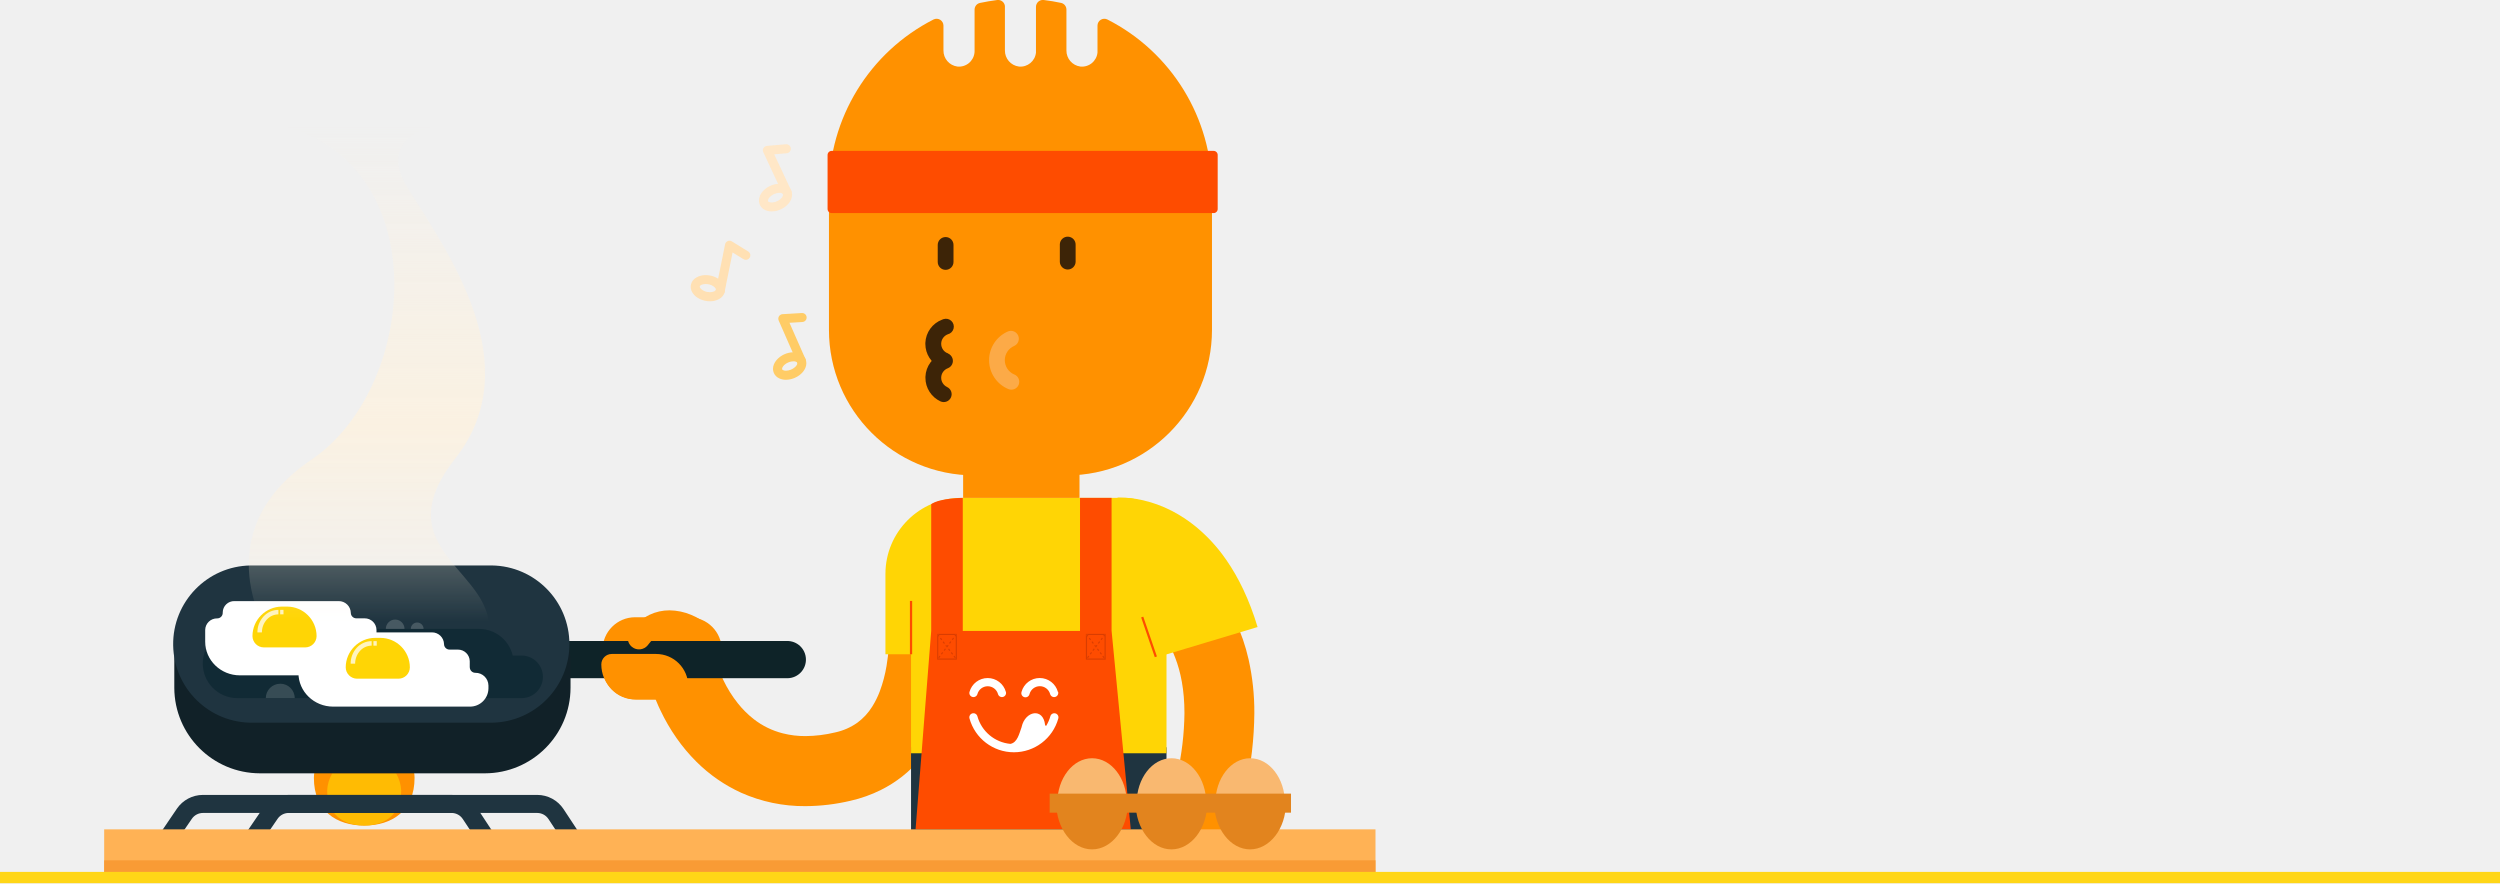
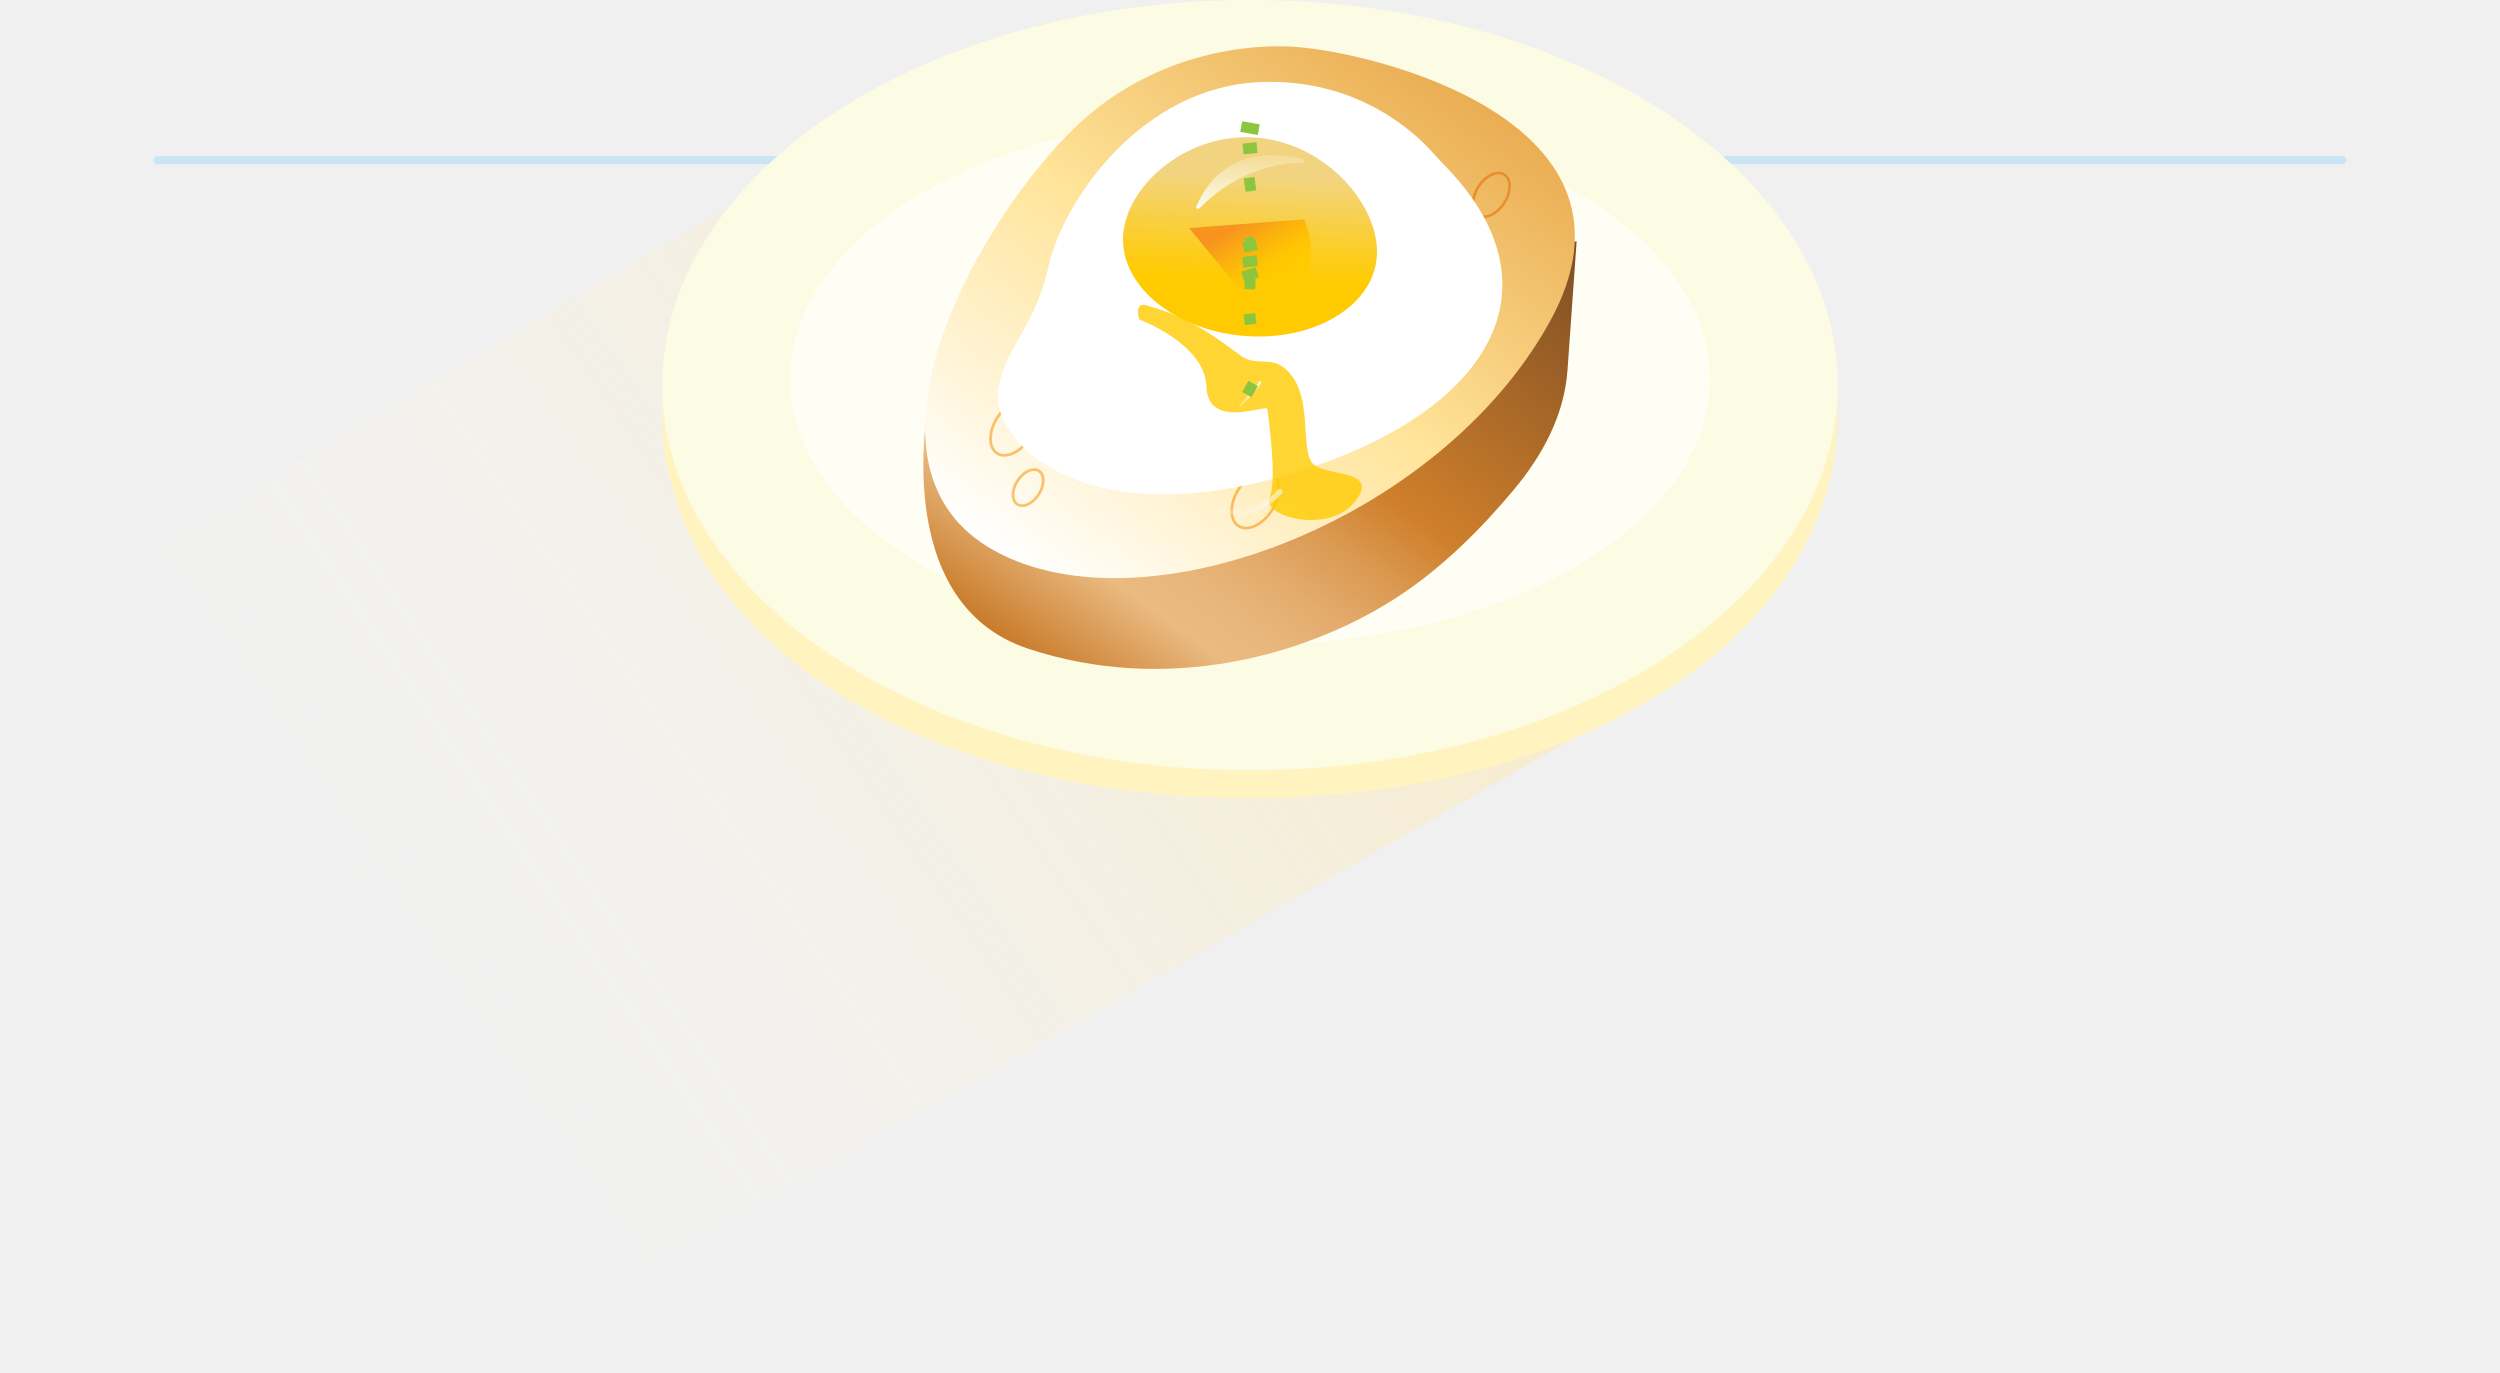
- <svg xmlns="http://www.w3.org/2000/svg" data-name="Layer 1" viewBox="0 0 1531.02 540.86">
+ <svg xmlns="http://www.w3.org/2000/svg" xmlns:xlink="http://www.w3.org/1999/xlink" version="1.1" viewBox="0 0 927.11 508.99">
  <defs>
-     <linearGradient id="a" x1="225.92" y1="302.52" x2="225.92" y2="-11.84" gradientTransform="matrix(1 0 0 -1 0 377.96)" gradientUnits="userSpaceOnUse">
-       <stop offset="0" stop-color="#fff2dc" stop-opacity="0" />
-       <stop offset=".59" stop-color="#fff2dc" stop-opacity=".7" />
-       <stop offset=".97" stop-color="#fff2dc" stop-opacity="0" />
+     <style>.cls-1 {
+         isolation: isolate;
+       }
+ 
+       .cls-17, .cls-18, .cls-2 {
+         fill: none;
+         stroke-linecap: round;
+         stroke-miterlimit: 10;
+       }
+ 
+       .cls-2 {
+         stroke: #c9e4f4;
+         stroke-width: 3px;
+       }
+ 
+       .cls-3 {
+         opacity: 0.43;
+         fill: url(#linear-gradient);
+       }
+ 
+       .cls-4 {
+         fill: #fff4c0;
+       }
+ 
+       .cls-5 {
+         fill: #fcfbe3;
+       }
+ 
+       .cls-6 {
+         fill: #fffef5;
+       }
+ 
+       .cls-7 {
+         fill: url(#linear-gradient-2);
+       }
+ 
+       .cls-8 {
+         fill: url(#linear-gradient-3);
+       }
+ 
+       .cls-9 {
+         mix-blend-mode: multiply;
+       }
+ 
+       .cls-10 {
+         fill: #f9c675;
+       }
+ 
+       .cls-11 {
+         fill: #fce7c5;
+       }
+ 
+       .cls-12 {
+         fill: #fff;
+       }
+ 
+       .cls-13 {
+         fill: url(#linear-gradient-4);
+       }
+ 
+       .cls-14 {
+         fill: url(#linear-gradient-5);
+       }
+ 
+       .cls-15 {
+         fill: url(#linear-gradient-6);
+       }
+ 
+       .cls-16 {
+         fill: #ffcb00;
+         opacity: 0.8;
+       }
+ 
+       .cls-17 {
+         stroke: url(#linear-gradient-7);
+       }
+ 
+       .cls-18 {
+         stroke-width: 2px;
+         opacity: 0.63;
+         stroke: url(#linear-gradient-8);
+       }
+ 
+       .cls-19 {
+         fill: #8cc63f;
+       }</style>
+     <linearGradient id="linear-gradient" x1="154.84" x2="573.39" y1="458.68" y2="154.59" gradientUnits="userSpaceOnUse">
+       <stop stop-color="#fff" stop-opacity="0" offset="0" />
+       <stop stop-color="#fff9e8" stop-opacity=".22" offset=".2" />
+       <stop stop-color="#ffeebe" stop-opacity=".64" offset=".6" />
+       <stop stop-color="#ffe7a3" stop-opacity=".9" offset=".87" />
+       <stop stop-color="#ffe499" offset="1" />
    </linearGradient>
+     <linearGradient id="linear-gradient-2" x1="488.37" x2="610.56" y1="293.29" y2="81.65" gradientTransform="rotate(6.02 354.58 -254.36)" gradientUnits="userSpaceOnUse">
+       <stop stop-color="#c97b2a" offset="0" />
+       <stop stop-color="#eaba81" offset=".17" />
+       <stop stop-color="#e8b67b" offset=".24" />
+       <stop stop-color="#e3ab6c" offset=".32" />
+       <stop stop-color="#db9a52" offset=".41" />
+       <stop stop-color="#d0812e" offset=".51" />
+       <stop stop-color="#cf7f2b" offset=".52" />
+       <stop stop-color="#7d4e24" offset="1" />
+     </linearGradient>
+     <linearGradient id="linear-gradient-3" x1="482.24" x2="602.89" y1="261.56" y2="52.58" gradientTransform="rotate(6.02 354.37 -258.35)" gradientUnits="userSpaceOnUse">
+       <stop stop-color="#fff" offset="0" />
+       <stop stop-color="#ffe7a6" offset=".45" />
+       <stop stop-color="#ffe499" offset=".52" />
+       <stop stop-color="#eaad53" offset="1" />
+     </linearGradient>
+     <linearGradient id="linear-gradient-4" x1="547.76" x2="551.62" y1="100.47" y2="174.05" gradientTransform="rotate(5.62 483.11 -334.65)" gradientUnits="userSpaceOnUse">
+       <stop stop-color="#f2d480" offset=".19" />
+       <stop stop-color="#f3d479" offset=".22" />
+       <stop stop-color="#fccd22" offset=".56" />
+       <stop stop-color="#ffcb00" offset=".72" />
+     </linearGradient>
+     <linearGradient id="linear-gradient-5" x1="534.91" x2="535.96" y1="113.94" y2="134.01" gradientTransform="rotate(3.33 591.1 352.44)" gradientUnits="userSpaceOnUse">
+       <stop stop-color="#fcfbe3" stop-opacity=".2" offset="0" />
+       <stop stop-color="#fafafa" offset="1" />
+     </linearGradient>
+     <linearGradient id="linear-gradient-6" x1="573.87" x2="598.91" y1="122.73" y2="158.5" gradientTransform="rotate(3.63 447.74 -1092.7)" gradientUnits="userSpaceOnUse">
+       <stop stop-color="#f7931e" offset=".19" />
+       <stop stop-color="#fbb10e" offset=".41" />
+       <stop stop-color="#fec404" offset=".59" />
+       <stop stop-color="#ffcb00" offset=".72" />
+     </linearGradient>
+     <linearGradient id="linear-gradient-7" x1="638" x2="645.71" y1="190.06" y2="190.06" gradientTransform="rotate(3.63 419.12 -1996)" xlink:href="#linear-gradient-5" />
+     <linearGradient id="linear-gradient-8" x1="647.87" x2="671.51" y1="228.92" y2="228.92" gradientTransform="rotate(3.63 411.44 -2238.2)" xlink:href="#linear-gradient-5" />
+     <linearGradient id="linearGradient960" x1="534.91" x2="535.96" y1="113.94" y2="134.01" gradientTransform="rotate(3.33 568.22 -434.68)" gradientUnits="userSpaceOnUse" xlink:href="#linear-gradient-5" />
  </defs>
-   <path d="M542.81 354.8a232.61 232.61 0 012 28.89 143.85 143.85 0 01-1.89 24.17 83.42 83.42 0 01-4.14 15.54 52.35 52.35 0 01-4.59 9.28 35.37 35.37 0 01-9.11 9.89 37 37 0 01-13.75 6 79.75 79.75 0 01-18 2.22 54.91 54.91 0 01-13.92-1.68 48.11 48.11 0 01-17.87-8.75 58.49 58.49 0 01-9.65-9.61 73.15 73.15 0 01-8.89-14.23c-.91-1.92-1.54-3.48-1.91-4.46-.18-.49-.31-.84-.36-1v-.13l-5.13 1.66 5.14-1.62-5.13 1.66 5.14-1.62-12.56 4 12.58-3.9v-.05l-12.56 4 12.58-3.9-15.8 4.89 15.8-4.88-15.8 4.89 15.8-4.88-17 5.27 17-5.42-17 5.27 17-5.27-20.1 6.21 20.05-6.24-20.1 6.21 20.1-6.21-40.93 12.53a89 89 0 004.68 11.56 116.32 116.32 0 009.82 16.91 105.74 105.74 0 0012.09 14.4 93.78 93.78 0 0027.54 19.1 94.77 94.77 0 0039.29 8.19 122.2 122.2 0 0027.77-3.33 83 83 0 0018.29-6.49A75.82 75.82 0 00564 464.33a86.25 86.25 0 0011.88-18.86 119.67 119.67 0 009.28-30.74 186 186 0 002.44-31 276.63 276.63 0 00-2.29-34.27l-42.47 5.38" fill="#ff9100" />
-   <path d="M590.08 400.69h-47.83v-49.23a46.56 46.56 0 0146.54-46.55h1.29v95.78" fill="#ffd505" />
-   <path d="M253.88 476.41c0 20.15-13.8 29.16-30.83 29.16s-30.82-9-30.82-29.16 30.82-43.82 30.82-43.82 30.83 23.67 30.83 43.82" fill="#ff9100" />
-   <path d="M242.59 473.59h-39.1a22.71 22.71 0 00-3.13 10.54c0 14.79 10.11 21.41 22.59 21.44h.15c12.48 0 22.59-6.65 22.59-21.44a22.71 22.71 0 00-3.13-10.54" fill="#ffbb03" />
-   <path d="M160.6 515.16l9.4-13.72a8.22 8.22 0 016.79-3.58H329a8.23 8.23 0 016.87 3.71l8.89 13.5L354 509l-8.89-13.51a19.31 19.31 0 00-16.1-8.68H176.77a19.28 19.28 0 00-15.91 8.39l-9.37 13.72 9.12 6.24z" fill="#1f3440" />
-   <path d="M108.11 515.16l9.38-13.72a8.22 8.22 0 016.79-3.58h152.26a8.23 8.23 0 016.87 3.71l8.88 13.43 9.2-6-8.88-13.51a19.33 19.33 0 00-16.1-8.68H124.28a19.29 19.29 0 00-15.91 8.39L99 509l9.12 6.24z" fill="#1f3440" />
-   <path d="M577.78 15.69v15.14a9.84 9.84 0 008.55 9.93 9.55 9.55 0 0010.46-8.56c0-.3.05-.61.05-.92V5.9a4.17 4.17 0 013.25-4.09Q605.33.7 610.72 0a4.22 4.22 0 014.7 3.66 4.36 4.36 0 010 .51v26.66a9.84 9.84 0 008.58 9.93 9.56 9.56 0 0010.44-8.59V4.2a4.22 4.22 0 014.77-4.2q5.4.66 10.63 1.78a4.17 4.17 0 013.25 4.09v24.96a9.84 9.84 0 008.56 9.93 9.55 9.55 0 0010.46-8.56V15.69a4.19 4.19 0 016.06-3.76 117.29 117.29 0 0164.06 104.54V202a89.14 89.14 0 01-89.14 89.14h-56.3A89.12 89.12 0 01507.66 202v-85.53a117.3 117.3 0 0164.05-104.54 4.2 4.2 0 016.07 3.76z" fill="#ff9100" />
-   <path d="M621.18 229.35a9.5 9.5 0 010-17.53 4.84 4.84 0 00-3.76-8.91 19.18 19.18 0 00.09 35.36 4.83 4.83 0 103.72-8.92z" fill="#fcaa47" />
-   <path d="M582.81 532.75h106.68a24.88 24.88 0 0024.88-24.88v-50.22H557.93v50.22a24.88 24.88 0 0024.88 24.88z" fill="#1f3440" />
-   <path d="M389 428.34h53V398a20 20 0 00-20-20h-33a20 20 0 00-20 20v10.36a20 20 0 0020 20zM674.49 365l1.34-10.79-1.59 10.79h.21l1.34-10.79-1.55 10.79h.15a56.06 56.06 0 019.84 2.8 65.31 65.31 0 0112.94 6.63 58.84 58.84 0 0110 8.36 59.83 59.83 0 0112.54 20c3.33 8.61 5.65 19.57 5.66 33.92a177.94 177.94 0 01-4.46 37.64 326.2 326.2 0 01-15.58 49.92L745.16 540a368.26 368.26 0 0017.58-56.51 220.66 220.66 0 005.43-46.73 147.07 147.07 0 00-3.54-33 115.5 115.5 0 00-8.23-23.88 101.29 101.29 0 00-22.12-30.42 103.62 103.62 0 00-18.79-14 108.67 108.67 0 00-24.14-10.34 79.51 79.51 0 00-11.62-2.56z" fill="#ff9100" />
-   <path d="M687.68 364.11l-1.19-21.55v21.58h1.21l-1.21-21.58v12.69l-.49 8.88h.49v-8.89l-.49 8.88.13-2.23-.19 2.23h.06l.13-2.23-.19 2.23h.15a13.88 13.88 0 013.09.91 22 22 0 014.31 2.44 38.22 38.22 0 019.18 9.88c3.49 5.17 7.32 12.72 10.64 23.73L770.15 384c-5-16.64-11.6-30.26-19.25-41.24a98.77 98.77 0 00-18.53-20.2 84.83 84.83 0 00-14.44-9.56 75.73 75.73 0 00-19.08-6.88 61.11 61.11 0 00-12.36-1.38h-2.11l3.32 59.29z" fill="#ffd505" />
-   <path d="M557.93 461.32h156.44V330.39a25.5 25.5 0 00-25.5-25.5h-97.62a33.32 33.32 0 00-33.32 33.32v123.11" fill="#ffd505" />
-   <path fill="#ff9100" d="M589.83 284.75h71.27v20.17h-71.27z" />
-   <path d="M580 216.2a6.21 6.21 0 01-3.6-5.64v-.25a6.16 6.16 0 011.2-3.43 6.34 6.34 0 012.83-2.15 4.83 4.83 0 10-2.59-9.3 4.63 4.63 0 00-.81.3A15.89 15.89 0 00566.69 210v.66a15.87 15.87 0 009.19 14.34 4.83 4.83 0 104.07-8.77z" fill="#3d2407" />
-   <path d="M580 237a6.15 6.15 0 01-2.6-2.27 6 6 0 01-1-3.37v-.25a6.16 6.16 0 011.2-3.43 6.28 6.28 0 012.83-2.15 4.83 4.83 0 10-3.4-9.05 16 16 0 00-7.21 5.47 15.73 15.73 0 00-3.08 8.77v.66a15.7 15.7 0 002.55 8.63 15.88 15.88 0 006.64 5.78 4.83 4.83 0 104.07-8.77zm69.05-87v10.43a4.84 4.84 0 009.67 0V150a4.84 4.84 0 00-9.67-.44 3.23 3.23 0 000 .44m-74.78 0v10.43a4.83 4.83 0 009.66 0V150a4.83 4.83 0 10-9.66 0" fill="#3d2407" />
-   <path d="M589.61 386.38h-19.33v-77.64c5.58-3.83 19.33-3.83 19.33-3.83zm71.8-81.47h19.33v81.47h-19.33zM692.5 507.9H560.7l9.58-121.52h110.47L692.5 507.9" fill="#fe4c00" />
-   <path fill="#ffb255" d="M63.8 507.9h778.56v29.51H63.8z" />
-   <path fill="#f99b35" d="M63.8 526.87h778.56v10.54H63.8z" />
-   <rect x="506.81" y="92.4" width="238.91" height="38.1" rx="2.51" fill="#fe4c00" />
-   <path fill="#fe4c00" d="M558.62 400.69v-32.68h-1.38v32.68" />
-   <path d="M481.82 415.34H317.71v-22.79h164.11a11.4 11.4 0 01.68 22.79c-.23.01-.45.01-.68 0z" fill="#0e2328" />
-   <path d="M297 473.59H159.13a52.54 52.54 0 01-52.39-52.39v-17a35.51 35.51 0 0135.41-35.41H314a35.51 35.51 0 0135.4 35.41v17a52.53 52.53 0 01-52.4 52.39" fill="#112128" />
-   <path d="M301.25 442.58H154.89a48.15 48.15 0 11-1.39-96.29h147.75a48.15 48.15 0 010 96.29" fill="#1f3440" />
-   <path d="M319.41 427.54H239a13 13 0 010-26.08h80.45a13 13 0 010 26.08z" fill="#112a35" />
-   <path d="M293.37 427.54h-148a21.2 21.2 0 110-42.4h148a21.2 21.2 0 010 42.4" fill="#112a35" />
-   <path d="M230.57 389.56v-3.81a7.21 7.21 0 00-7.31-7.08h-5a3.37 3.37 0 01-3.42-3.32 7.36 7.36 0 00-7.47-7.23h-63.81a7 7 0 00-7.16 6.88v.39a3.37 3.37 0 01-3.42 3.32 7.2 7.2 0 00-7.32 7.08V393c0 11.37 9.53 20.59 21.27 20.59h83.64A11.27 11.27 0 00242 402.53v-1.85a7.91 7.91 0 00-8-7.78 3.37 3.37 0 01-3.43-3.31" fill="#fff" />
-   <path d="M186.94 396.48h-25.39a7 7 0 01-6.94-6.93 18.13 18.13 0 0118.07-18.07h3.13a18.12 18.12 0 0118.07 18.07 7 7 0 01-6.94 6.93" fill="#ffd505" />
-   <path d="M170.49 373.48a12.42 12.42 0 00-9.13 4.08 14.29 14.29 0 00-3.72 9.71h2.76a11.56 11.56 0 013-7.84 9.66 9.66 0 017.1-3.19v-2.76m3.12 0h-2.04v2.76h2.04v-2.76" fill="#fff4be" />
-   <path d="M287.68 408.71v-3.81a7.21 7.21 0 00-7.32-7.08h-5a3.37 3.37 0 01-3.43-3.31 7.35 7.35 0 00-7.46-7.24h-63.81a7 7 0 00-7.15 6.85v.39a3.37 3.37 0 01-3.43 3.31 7.21 7.21 0 00-7.31 7.08v7.26c0 11.36 9.52 20.58 21.27 20.58h83.64a11.28 11.28 0 0011.45-11.09v-1.85a7.9 7.9 0 00-8-7.77 3.37 3.37 0 01-3.42-3.32" fill="#fff" />
-   <path d="M244 415.64h-25.34a7 7 0 01-6.94-6.94 18.12 18.12 0 0118.07-18.07h3.12A18.12 18.12 0 01251 408.7a7 7 0 01-6.94 6.94" fill="#ffd505" />
-   <path d="M227.59 392.63a12.38 12.38 0 00-9.12 4.08 14.28 14.28 0 00-3.73 9.72h2.75a11.56 11.56 0 013-7.84 9.72 9.72 0 017.1-3.2v-2.76m3.13 0h-2.03v2.77h2.03v-2.77" fill="#fff4be" />
-   <path d="M421.49 428.34H389.7a21.45 21.45 0 01-21.45-21.45 6.4 6.4 0 016.39-6.4h27.16a19.71 19.71 0 0119.69 19.72zm7.35-48.94a34.43 34.43 0 00-5.6-2.88 35.46 35.46 0 00-13.24-2.75 28.33 28.33 0 00-12.28 2.76A32.39 32.39 0 00386 386.4a6.91 6.91 0 0010.69 8.77l.31-.42a18.62 18.62 0 016.69-5.77 14.31 14.31 0 016.3-1.4 21.84 21.84 0 018.01 1.72 26 26 0 012.5 1.19c.28.15.49.28.61.35l.11.07 1.71-2.64-1.75 2.62 1.71-2.64-1.75 2.62a6.9 6.9 0 007.66-11.49z" fill="#ff9100" />
-   <path d="M616 423.72a11.55 11.55 0 00-22.27 0 2.51 2.51 0 004.85 1.33 6.54 6.54 0 0112.6 0 2.51 2.51 0 104.85-1.33zm31.87 0a11.55 11.55 0 00-22.28 0 2.54 2.54 0 104.9 1.31 6.54 6.54 0 0112.61 0 2.52 2.52 0 004.9-1.33zm-1.53 13.17a2.51 2.51 0 00-3.09 1.75 22.87 22.87 0 01-2.58 5.91.71.71 0 01-.65-.63c-1.18-10.7-12.15-8.59-14.35 1.2v.09c-1.5 4.1-2.59 9.53-6.89 10.35a23.18 23.18 0 01-20.21-16.92 2.51 2.51 0 00-4.85 1.33 28.21 28.21 0 0054.4 0 2.52 2.52 0 00-1.78-3.09z" fill="#fff" />
-   <path fill="#fe4c00" d="M708.51 402.02l-8.36-24.37-1.3.45 8.35 24.37" />
-   <path d="M490.79 221l-2.53 1.11a.69.69 0 01.06.31 2 2 0 01-.17.72 4.86 4.86 0 01-1.21 1.63 8.69 8.69 0 01-5.58 2.26 3.91 3.91 0 01-1.81-.36c-.38-.2-.49-.35-.55-.49a.78.78 0 01-.06-.31 1.65 1.65 0 01.17-.72 5 5 0 011.2-1.64 8.83 8.83 0 012.37-1.53 8.13 8.13 0 013.22-.72 4.11 4.11 0 011.8.35c.39.2.5.35.56.5l2.53-1.11 2.53-1.11a6.64 6.64 0 00-3.15-3.23 9.67 9.67 0 00-4.27-.93 14 14 0 00-10.41 4.86 10 10 0 00-1.51 2.45 7.44 7.44 0 00-.6 2.86 6.31 6.31 0 00.53 2.53 6.58 6.58 0 003.15 3.22 9.4 9.4 0 004.27.93 13.59 13.59 0 005.44-1.19 13.42 13.42 0 004.94-3.63 9.87 9.87 0 001.51-2.46 7.54 7.54 0 00.6-2.85 6.31 6.31 0 00-.53-2.53z" fill="#fc6" />
-   <path d="M493.32 220l-9.83-22.32 7.81-.47a2.76 2.76 0 10-.29-5.51l-11.76.7a2.76 2.76 0 00-2.6 2.91 2.87 2.87 0 00.23 1l11.39 25.95a2.76 2.76 0 005.06-2.22z" fill="#fc6" />
-   <path d="M441.11 178l-2.71-.55a.88.88 0 01-.17.35 2.87 2.87 0 01-1.16.75 6.63 6.63 0 01-2.33.39 8.79 8.79 0 01-1.77-.18 7.64 7.64 0 01-3.48-1.68 3.64 3.64 0 01-.8-.95 1.34 1.34 0 01-.17-.59v-.13a.78.78 0 01.18-.35 2.77 2.77 0 011.15-.75 6.87 6.87 0 012.33-.39 10.52 10.52 0 011.77.18 7.85 7.85 0 013.54 1.68 4 4 0 01.79 1 1.38 1.38 0 01.17.59v.13l2.71.55 2.71.54a6.23 6.23 0 00.12-1.22 6.74 6.74 0 00-.83-3.19 9.85 9.85 0 00-3.31-3.48 13.66 13.66 0 00-4.8-1.93 14.45 14.45 0 00-2.86-.29 11.41 11.41 0 00-5.6 1.37 7.72 7.72 0 00-2.19 1.83 6.32 6.32 0 00-1.28 2.72 5.56 5.56 0 00-.13 1.22 6.83 6.83 0 00.83 3.19 9.69 9.69 0 003.31 3.48 13.47 13.47 0 004.8 1.93 13.74 13.74 0 002.86.29 11.3 11.3 0 005.6-1.37 7.56 7.56 0 002.19-1.83 6.27 6.27 0 001.28-2.72z" fill="#ffe0b3" />
-   <path d="M443.81 178.49l4.83-23.89 6.66 4.11a2.76 2.76 0 002.9-4.7l-10-6.19a2.77 2.77 0 00-2.55-.18 2.74 2.74 0 00-1.6 2l-5.62 27.78a2.76 2.76 0 005.39 1.21v-.12z" fill="#ffe0b3" />
-   <path d="M482 117.74l-2.5 1.17a.83.83 0 01.07.34 3.09 3.09 0 01-.82 1.8 8 8 0 01-2.83 2.15 7.79 7.79 0 01-3.35.8 4 4 0 01-1.7-.32.94.94 0 01-.53-.47.77.77 0 01-.07-.34 3.15 3.15 0 01.82-1.8 8.61 8.61 0 016.18-3 4.32 4.32 0 011.7.32 1 1 0 01.53.47l2.5-1.17 2.5-1.17a6.59 6.59 0 00-3.1-3.09 9.62 9.62 0 00-4.13-.89 13.72 13.72 0 00-5.7 1.33 13.47 13.47 0 00-4.79 3.7 8.51 8.51 0 00-2 5.25 6.39 6.39 0 00.59 2.69 6.57 6.57 0 003.1 3.08 9.48 9.48 0 004.13.89 13.57 13.57 0 005.7-1.33 13.42 13.42 0 004.79-3.69 8.51 8.51 0 002-5.26 6.09 6.09 0 00-.59-2.68z" fill="#ffe7c7" />
-   <path d="M484.49 116.57L474.14 94.5l7.8-.66a2.77 2.77 0 00-.47-5.51l-11.75 1a2.79 2.79 0 00-2.16 1.37 2.76 2.76 0 00-.1 2.56l12 25.65a2.76 2.76 0 005-2.34z" fill="#ffe7c7" />
-   <path d="M676.1 388.87l.42-.55.55.42-.62.82v13.74h-10.74v-13.74l-.62-.82.55-.42.42.55h10m1-.69H665V404h12.12v-15.82" fill="#d93d01" />
-   <path d="M675.62 401.55l-.55.41.84 1.11.54-.41-.83-1.09m-1.62-2.21l-.55.42.83 1.1.55-.41-.83-1.11m-1.66-2.2l-.55.42.83 1.1.55-.42-.83-1.1m-1.67-2.2l-.55.41.83 1.1.17-.12-.39-.29.39-.51-.45-.59m-1.67-2.21l-.55.42.83 1.1.55-.42-.83-1.1m-1.66-2.2l-.55.41.83 1.1.55-.41-.83-1.1m-1.67-2.21l-.55.42.62.82.21.28.56-.42-.42-.55-.42-.55" fill="#d93d01" />
-   <path d="M666.54 401.55l-.83 1.09.55.41.83-1.11-.55-.41m1.66-2.21l-.83 1.11.55.41.83-1.1-.55-.42m1.66-2.2l-.83 1.1.55.42.83-1.1-.55-.42m1.67-2.2l-.45.59-.39.51.39.29.17.12.83-1.1-.55-.41m1.66-2.21l-.83 1.1.55.42.83-1.1-.55-.42m1.66-2.2l-.83 1.1.55.41.83-1.1-.55-.41m1.67-2.21l-.42.55-.41.55.55.42.21-.28.62-.82-.55-.42m-91.56.57l.42-.55.55.42-.62.82v13.74h-10.73v-13.74l-.62-.82.55-.42.42.55h10m1-.69h-12V404H586v-15.82" fill="#d93d01" />
-   <path d="M584.49 401.55l-.55.41.83 1.11.54-.41-.82-1.09m-1.66-2.21l-.56.42.84 1.1.55-.41-.83-1.11m-1.67-2.2l-.55.42.83 1.1.55-.42-.83-1.1M579.5 395l-.55.41.83 1.1.16-.12-.38-.29.38-.51-.44-.59m-1.66-2.21l-.56.42.84 1.1.55-.42-.83-1.1m-1.67-2.2l-.55.41.87 1.07.55-.41-.83-1.1m-1.72-2.2l-.55.42.62.82.21.28.55-.42-.41-.55-.42-.55" fill="#d93d01" />
-   <path d="M575.4 401.55l-.82 1.09.54.41.83-1.11-.55-.41m1.66-2.21l-.83 1.11.55.41.84-1.1-.56-.42m1.67-2.2l-.83 1.1.55.42.83-1.1-.55-.42m1.66-2.2l-.45.59-.38.51.38.29.17.12.83-1.1-.55-.41m1.66-2.21l-.83 1.1.55.42.84-1.1-.56-.42m1.67-2.2l-.83 1.1.55.41.83-1.1-.55-.41m1.66-2.21l-.42.55-.41.55.55.42.21-.28.62-.82-.55-.42" fill="#d93d01" />
-   <path d="M690.09 491.86c0 15.19-9.54 27.51-21.3 27.51s-21.3-12.34-21.3-27.51 9.53-27.51 21.3-27.51 21.3 12.31 21.3 27.51z" fill="#f9b870" />
-   <path d="M668.79 491.86h21.92c0 15.53-9.9 28.31-21.92 28.31s-21.92-12.77-21.92-28.3z" fill="#e2841e" />
-   <path d="M738.71 491.86c0 15.19-9.54 27.51-21.31 27.51s-21.3-12.32-21.3-27.51 9.54-27.51 21.3-27.51 21.31 12.31 21.31 27.51zm48.2 0c0 15.19-9.54 27.51-21.3 27.51S744.3 507 744.3 491.86s9.54-27.51 21.31-27.51 21.3 12.31 21.3 27.51z" fill="#f9b870" />
-   <path fill="#e2841e" d="M642.82 486.03h147.8v11.65h-147.8z" />
-   <path d="M717.4 491.86h21.92c0 15.53-9.89 28.31-21.92 28.31s-21.91-12.77-21.91-28.3zm48.21 0h21.88c0 15.53-9.9 28.31-21.92 28.31s-21.92-12.77-21.92-28.3z" fill="#e2841e" />
-   <path d="M171.7 418.73h-.11a8.81 8.81 0 00-8.81 8.79h17.71a8.81 8.81 0 00-8.81-8.81" fill="#374c55" />
-   <path d="M242 379.42a5.72 5.72 0 00-5.72 5.72h11.45a5.73 5.73 0 00-5.73-5.72m13.49 1.81a3.91 3.91 0 00-3.91 3.91h7.82a3.91 3.91 0 00-3.91-3.91" fill="#475962" />
-   <path d="M165.2 389.78s-41.85-62.72 25.48-108.25S267 93.06 165 75.43h113.81s-52.64 2-28.73 40.36 73.88 107.58 28.73 165 27.37 68.89 20.17 109z" fill="url(#a)" />
-   <path fill="#ffd617" d="M0 540.86h1531.02v-6.91H0" />
+   <g class="cls-1" transform="translate(-39.45 -53.65)">
+     <line class="cls-2" x1="97.97" x2="908.04" y1="113.05" y2="113.05" />
+     <polygon class="cls-3" transform="matrix(.93883 0 0 1.0075 3.1566 -8.0669)" points="230.37 562.64 691.05 316.53 450.37 69.48 39.45 295.1" fill="url(#linear-gradient)" />
+     <path class="cls-4" d="m721 206.51c0 84.42-97.59 143.15-218 143.15s-218-58.73-218-143.15 97.59-152.86 218-152.86 218 68.44 218 152.86z" />
+     <ellipse class="cls-5" cx="503" cy="196.47" rx="217.97" ry="142.82" />
+     <ellipse class="cls-6" cx="503" cy="194.31" rx="170.56" ry="98.35" />
+     <path class="cls-7" d="m384.04 201.68s-15.59 75.32 36.83 92.58c50.57 16.68 101.71 3.05 135.31-18.24 18.14-11.5 33.1-26.95 44.56-40.64 10.72-12.82 18.78-27.65 20-44.34l3.4-47.94z" fill="url(#linear-gradient-2)" />
+     <path class="cls-8" d="m520.3 71.1s-47.39-5.51-84.34 31.9-83.26 124.27-27.71 154.89 165.19-10.95 206-85.06-65.27-99.74-93.95-101.73z" fill="url(#linear-gradient-3)" />
+     <g class="cls-9" transform="translate(-39.325)">
+       <path class="cls-10" d="m451.28 222a4.45 4.45 0 0 1-2.45-0.68 4.54 4.54 0 0 1-1.65-2 7.54 7.54 0 0 1-0.57-3 14.51 14.51 0 0 1 2.47-7.61c2.46-3.83 6.08-6.1 8.91-6.1a4.45 4.45 0 0 1 2.45 0.68 4.51 4.51 0 0 1 1.65 2 7.59 7.59 0 0 1 0.57 3 14.54 14.54 0 0 1-2.47 7.61c-2.46 3.83-6.08 6.1-8.91 6.1m6.72-20.37c-3.35 0-7.16 2.51-9.78 6.56a15.49 15.49 0 0 0-2.63 8.15 8.37 8.37 0 0 0 0.66 3.41 5.27 5.27 0 0 0 5 3.27c3.35 0 7.16-2.51 9.78-6.56a15.49 15.49 0 0 0 2.63-8.15 8.3 8.3 0 0 0-0.66-3.41 5.27 5.27 0 0 0-5-3.27" />
+       <path class="cls-10" d="m457.85 240.68a2.78 2.78 0 0 1-1.52-0.42 2.86 2.86 0 0 1-1-1.24 4.8 4.8 0 0 1-0.36-1.9 9.35 9.35 0 0 1 1.6-4.9c1.58-2.48 3.92-3.93 5.69-3.93a2.77 2.77 0 0 1 1.51 0.42 2.74 2.74 0 0 1 1 1.24 4.77 4.77 0 0 1 0.36 1.9 9.44 9.44 0 0 1-1.59 4.9c-1.59 2.47-3.93 3.93-5.7 3.93m4.4-13.39c-2.29 0-4.82 1.7-6.56 4.39a10.3 10.3 0 0 0-1.76 5.44 5.69 5.69 0 0 0 0.45 2.3 3.74 3.74 0 0 0 1.39 1.68 3.79 3.79 0 0 0 2.05 0.58c2.28 0 4.81-1.7 6.56-4.39l-0.37-0.29 0.42 0.27a10.31 10.31 0 0 0 1.75-5.44 5.77 5.77 0 0 0-0.44-2.31 3.8 3.8 0 0 0-1.4-1.67 3.7 3.7 0 0 0-2.05-0.58" />
+       <path class="cls-11" d="m481.5 129c-2 0-4.47 1.57-6.14 4.16-2.21 3.42-2.24 7.33-0.07 8.73a3.23 3.23 0 0 0 1.78 0.5c2 0 4.47-1.57 6.15-4.16 2.2-3.42 2.23-7.33 0.06-8.73a3.23 3.23 0 0 0-1.78-0.5" />
+       <path class="cls-10" d="m540.85 249a4.43 4.43 0 0 1-4.23-2.77 7.6 7.6 0 0 1-0.59-3.09 14.89 14.89 0 0 1 2.54-7.83c2.54-4 6.26-6.29 9.18-6.29a4.6 4.6 0 0 1 2.52 0.7 4.69 4.69 0 0 1 1.71 2.06 7.82 7.82 0 0 1 0.59 3.1 14.93 14.93 0 0 1-2.57 7.82c-2.53 4-6.25 6.29-9.17 6.29m6.9-21c-3.44 0-7.35 2.58-10 6.74a15.93 15.93 0 0 0-2.7 8.38 8.74 8.74 0 0 0 0.67 3.5 5.45 5.45 0 0 0 5.14 3.36c3.44 0 7.35-2.59 10-6.75a15.88 15.88 0 0 0 2.71-8.37 8.57 8.57 0 0 0-0.68-3.5 5.39 5.39 0 0 0-5.14-3.36" />
+       <path class="cls-10" d="m629.15 133.5a3.44 3.44 0 0 1-1.89-0.52 3.51 3.51 0 0 1-1.27-1.54 5.85 5.85 0 0 1-0.45-2.34 11.46 11.46 0 0 1 2-6c1.94-3 4.78-4.8 7-4.8a3.53 3.53 0 0 1 1.89 0.53 3.4 3.4 0 0 1 1.27 1.54 5.81 5.81 0 0 1 0.45 2.34 11.4 11.4 0 0 1-2 6c-1.93 3-4.78 4.8-7 4.8m5.32-16.19c-2.71 0-5.74 2-7.84 5.26a12.39 12.39 0 0 0-2.1 6.53 6.93 6.93 0 0 0 0.52 2.74 4.29 4.29 0 0 0 4.07 2.66c2.71 0 5.75-2 7.84-5.26a12.38 12.38 0 0 0 2.11-6.52 6.73 6.73 0 0 0-0.53-2.74 4.49 4.49 0 0 0-1.65-2 4.4 4.4 0 0 0-2.42-0.69" />
+       <path class="cls-10" d="m509.18 152.16a3.44 3.44 0 0 1-1.89-0.52 3.4 3.4 0 0 1-1.29-1.54 5.85 5.85 0 0 1-0.45-2.34 11.46 11.46 0 0 1 1.95-6c1.93-3 4.78-4.79 7-4.79a3.44 3.44 0 0 1 1.89 0.52 3.4 3.4 0 0 1 1.27 1.54 5.85 5.85 0 0 1 0.45 2.34 11.4 11.4 0 0 1-2 6c-1.93 3-4.78 4.8-7 4.8m5.39-16.17c-2.71 0-5.75 2-7.84 5.25a12.44 12.44 0 0 0-2.11 6.53 6.73 6.73 0 0 0 0.53 2.74 4.29 4.29 0 0 0 4.07 2.66c2.71 0 5.75-2 7.84-5.25a12.44 12.44 0 0 0 2.11-6.53 6.9 6.9 0 0 0-0.53-2.74 4.49 4.49 0 0 0-1.65-2 4.39 4.39 0 0 0-2.42-0.68" />
+       <path class="cls-10" d="m474.52 219.7a3.07 3.07 0 0 1-1.73-0.48 3.13 3.13 0 0 1-1.17-1.41 5.37 5.37 0 0 1-0.41-2.16 10.48 10.48 0 0 1 1.8-5.54c1.79-2.8 4.43-4.45 6.45-4.45a3.06 3.06 0 0 1 2.9 1.9 5.34 5.34 0 0 1 0.41 2.16 10.54 10.54 0 0 1-1.8 5.54c-1.79 2.8-4.43 4.44-6.45 4.44m4.94-15c-2.54 0-5.37 1.89-7.32 4.9a11.52 11.52 0 0 0-2 6.09 6.42 6.42 0 0 0 0.49 2.56 4 4 0 0 0 3.82 2.49c2.54 0 5.37-1.89 7.32-4.9a11.49 11.49 0 0 0 2-6.08 6.42 6.42 0 0 0-0.49-2.56 4 4 0 0 0-3.82-2.5" />
+     </g>
+     <path class="cls-12" d="m576.15 116c-1.83-1.91-3.67-3.8-5.42-5.78-6.18-7-27.63-27.66-64.06-26.13-43.79 1.84-72.8 43.7-78.29 68s-16.51 30.09-18.83 46.82 28.47 53.09 105.31 31.39c74.91-21.14 105.43-68.04 61.29-114.3z" />
+     <path class="cls-13" d="m549.99 149.42c-1.81 18.4-24.31 31.25-50.26 28.7s-45.52-19.54-43.71-38 24.34-37.91 50.29-35.35 45.49 26.23 43.68 44.65z" fill="url(#linear-gradient-4)" />
+     <path class="cls-14" d="m484.24 130.88c5.31-5.41 18.75-16.79 38-16.83a0.72 0.72 0 0 0 0.18-1.42c-9.57-2.46-29.62-4.51-39.31 17.48a0.69 0.69 0 0 0 1.13 0.77z" fill="url(#linearGradient960)" />
+     <path class="cls-15" d="m508.39 172.15h0.12c9.59-5.19 16-13.2 17-22.7a30.37 30.37 0 0 0-2.47-14.45l-42.62 3.22z" fill="url(#linear-gradient-6)" />
+     <path class="cls-16" d="m461.95 172.15s24.38 8.85 24.91 24.95 22.45 6.36 22.6 8.19 3.79 26.21 0.76 33 22 13.86 31.86 1.24-13-8.61-16.46-14.81-0.16-22.08-6.84-31.34-12.53-3.13-19-7.69-17.81-14.12-34.41-18.55c0.01 0.03-5.53-2.66-3.42 5.01z" />
+     <path class="cls-17" d="m499.37 204s6-6 7.26-8.5" stroke="url(#linear-gradient-7)" />
+     <path class="cls-18" d="m514.07 235.94s-8.34 10.64-22.14 7" stroke="url(#linear-gradient-8)" />
+     <polyline class="cls-19" transform="translate(-23.1)" points="528.17 152.71 522.85 154.37 524.04 158.19 529.36 156.52" />
+     <polyline class="cls-19" transform="translate(-44.635)" points="545.72 156.86 545.56 160.85 549.55 161.01 549.72 157.03" />
+     <polyline class="cls-19" transform="translate(-34.985)" points="539.28 141.2 535.78 142.03 536.71 145.92 540.2 145.09" />
+     <polyline class="cls-19" transform="translate(-3.735)" points="508.68 142.36 503.86 143.53 504.79 147.41 509.62 146.25" />
+     <polyline class="cls-19" transform="translate(-61.01)" points="563.43 194.87 561.11 199.03 564.6 200.98 566.92 196.83" />
+     <polyline class="cls-19" transform="translate(-123.86)" points="629.28 148.31 623.96 148.97 624.45 152.94 629.77 152.28" />
+     <polyline class="cls-19" transform="translate(-114.47)" points="619.86 106.4 614.7 106.9 615.09 110.88 620.24 110.38" />
+     <polyline class="cls-19" transform="translate(-72.98)" points="573.67 119.8 574.34 124.78 578.3 124.25 577.64 119.27" />
+     <polyline class="cls-19" transform="translate(-38.65)" points="545.25 99.77 538.76 98.61 538.06 102.54 544.54 103.71" />
+     <polyline class="cls-19" transform="translate(-12.46)" points="517.4 169.75 513.07 170.25 513.53 174.23 517.86 173.73" />
+   </g>
</svg>
